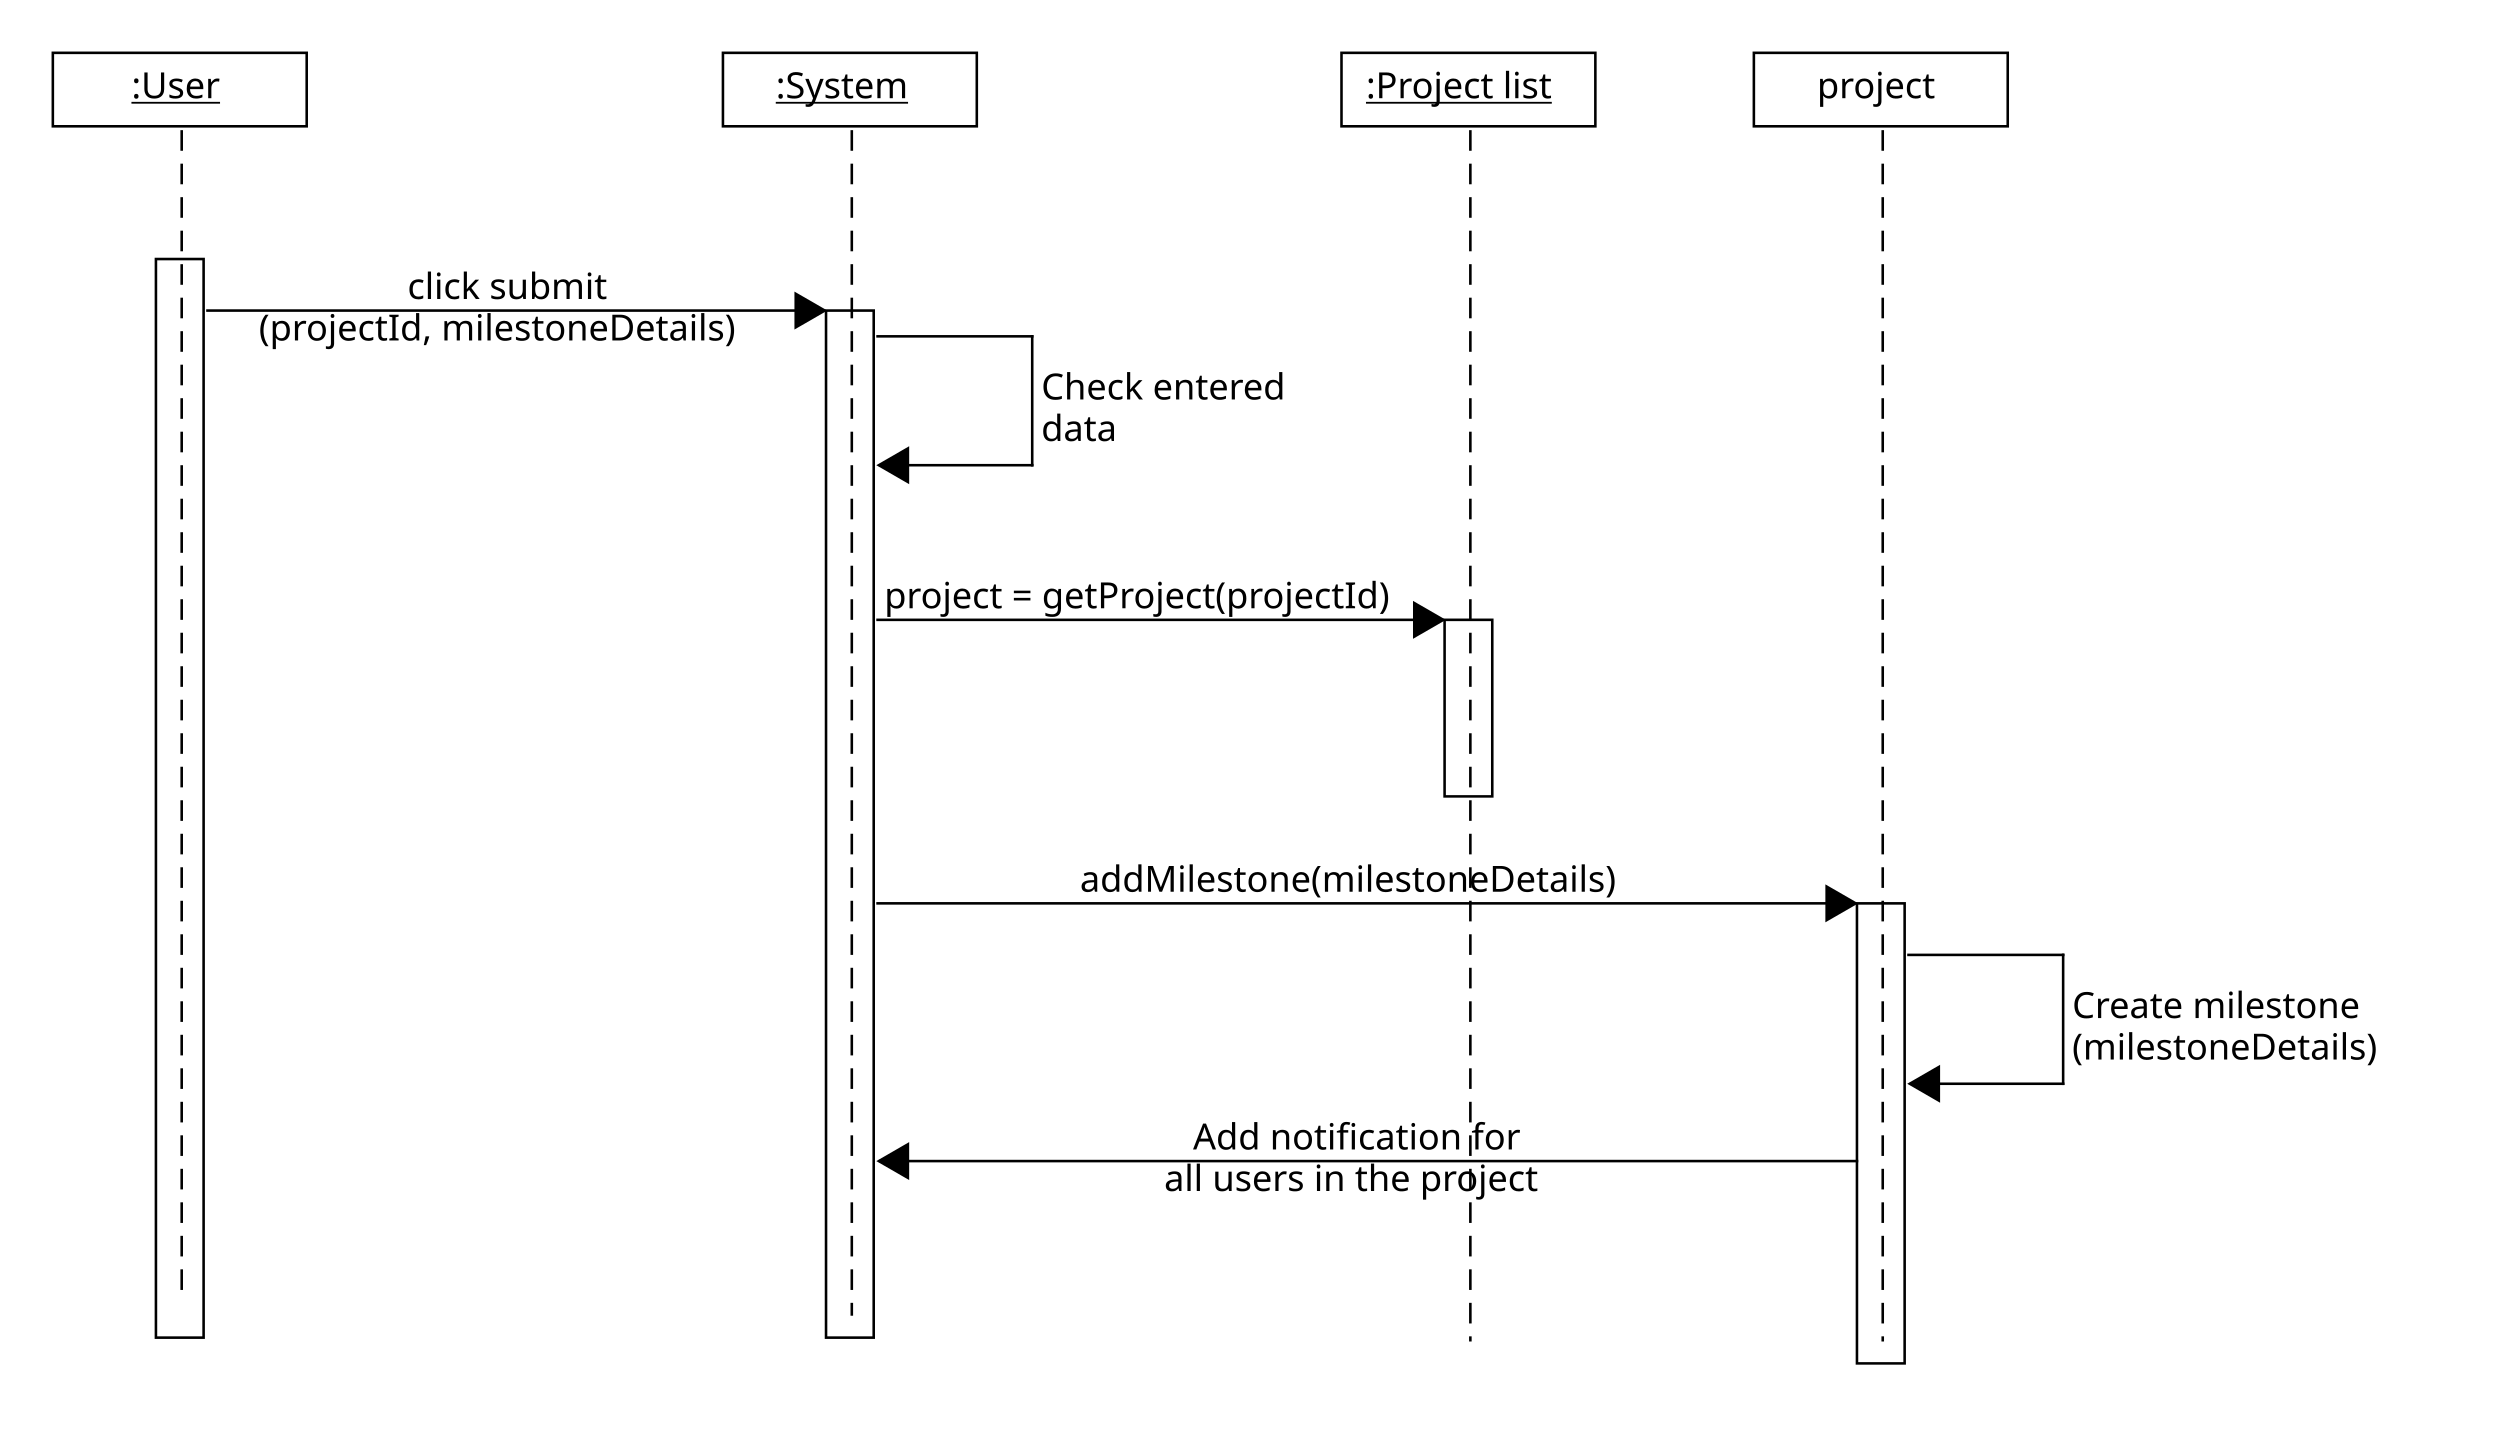
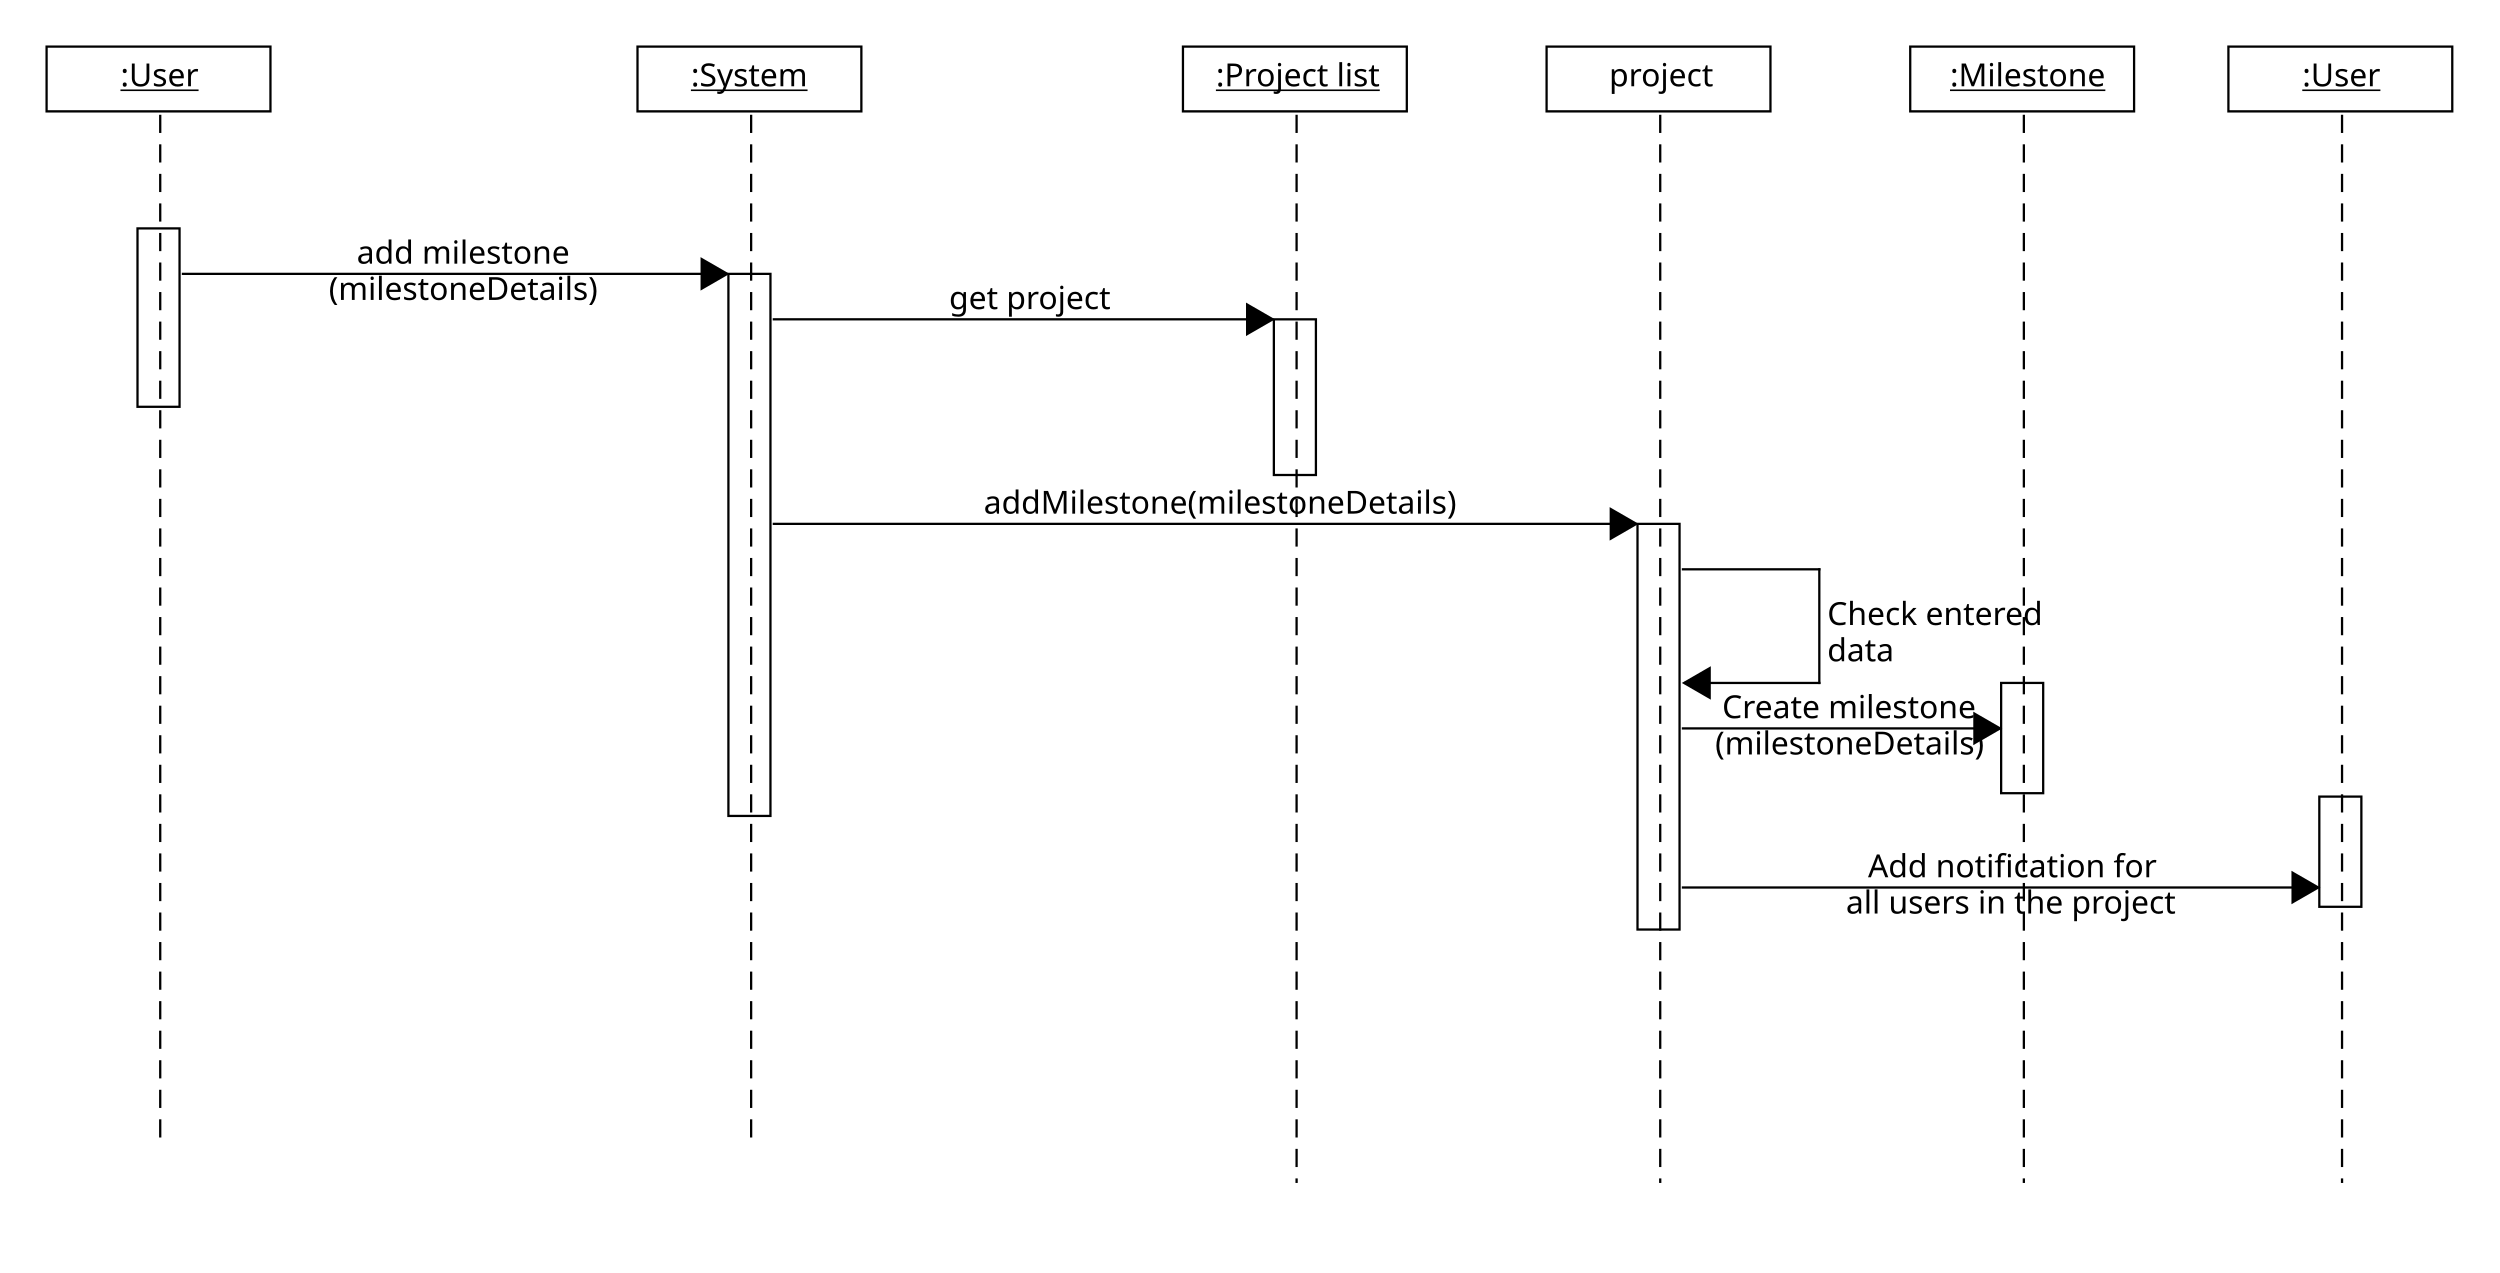
- <svg xmlns="http://www.w3.org/2000/svg" fill-opacity="1" color-rendering="auto" color-interpolation="auto" text-rendering="auto" stroke="black" stroke-linecap="square" width="970" stroke-miterlimit="10" shape-rendering="auto" stroke-opacity="1" fill="black" stroke-dasharray="none" font-weight="normal" stroke-width="1" viewBox="10 40 970 560" height="560" font-family="'Dialog'" font-style="normal" stroke-linejoin="miter" font-size="12px" stroke-dashoffset="0" image-rendering="auto">
+ <svg xmlns="http://www.w3.org/2000/svg" fill-opacity="1" color-rendering="auto" color-interpolation="auto" text-rendering="auto" stroke="black" stroke-linecap="square" width="1100" stroke-miterlimit="10" shape-rendering="auto" stroke-opacity="1" fill="black" stroke-dasharray="none" font-weight="normal" stroke-width="1" viewBox="40 40 1100 560" height="560" font-family="'Dialog'" font-style="normal" stroke-linejoin="miter" font-size="12px" stroke-dashoffset="0" image-rendering="auto">
  <defs id="genericDefs" />
  <g>
    <defs id="defs1">
      <clipPath clipPathUnits="userSpaceOnUse" id="clipPath1">
        <path d="M0 0 L2147483647 0 L2147483647 2147483647 L0 2147483647 L0 0 Z" />
      </clipPath>
      <clipPath clipPathUnits="userSpaceOnUse" id="clipPath2">
+         <path d="M0 0 L0 50 L20 50 L20 0 Z" />
+       </clipPath>
+       <clipPath clipPathUnits="userSpaceOnUse" id="clipPath3">
+         <path d="M0 0 L0 30 L100 30 L100 0 Z" />
+       </clipPath>
+       <clipPath clipPathUnits="userSpaceOnUse" id="clipPath4">
        <path d="M0 0 L0 180 L20 180 L20 0 Z" />
      </clipPath>
-       <clipPath clipPathUnits="userSpaceOnUse" id="clipPath3">
+       <clipPath clipPathUnits="userSpaceOnUse" id="clipPath5">
        <path d="M0 0 L0 70 L20 70 L20 0 Z" />
      </clipPath>
-       <clipPath clipPathUnits="userSpaceOnUse" id="clipPath4">
-         <path d="M0 0 L0 400 L20 400 L20 0 Z" />
-       </clipPath>
-       <clipPath clipPathUnits="userSpaceOnUse" id="clipPath5">
-         <path d="M0 0 L0 30 L100 30 L100 0 Z" />
-       </clipPath>
      <clipPath clipPathUnits="userSpaceOnUse" id="clipPath6">
-         <path d="M0 0 L0 420 L20 420 L20 0 Z" />
+         <path d="M0 0 L0 240 L20 240 L20 0 Z" />
      </clipPath>
      <clipPath clipPathUnits="userSpaceOnUse" id="clipPath7">
-         <path d="M0 0 L0 80 L190 80 L190 0 Z" />
+         <path d="M0 0 L0 80 L20 80 L20 0 Z" />
      </clipPath>
      <clipPath clipPathUnits="userSpaceOnUse" id="clipPath8">
-         <path d="M0 0 L0 80 L220 80 L220 0 Z" />
+         <path d="M0 0 L0 500 L30 500 L30 0 Z" />
      </clipPath>
      <clipPath clipPathUnits="userSpaceOnUse" id="clipPath9">
+         <path d="M0 0 L0 80 L180 80 L180 0 Z" />
+       </clipPath>
+       <clipPath clipPathUnits="userSpaceOnUse" id="clipPath10">
+         <path d="M0 0 L0 50 L170 50 L170 0 Z" />
+       </clipPath>
+       <clipPath clipPathUnits="userSpaceOnUse" id="clipPath11">
        <path d="M0 0 L0 40 L250 40 L250 0 Z" />
      </clipPath>
-       <clipPath clipPathUnits="userSpaceOnUse" id="clipPath10">
-         <path d="M0 0 L0 50 L410 50 L410 0 Z" />
+       <clipPath clipPathUnits="userSpaceOnUse" id="clipPath12">
+         <path d="M0 0 L0 50 L310 50 L310 0 Z" />
      </clipPath>
-       <clipPath clipPathUnits="userSpaceOnUse" id="clipPath11">
+       <clipPath clipPathUnits="userSpaceOnUse" id="clipPath13">
        <path d="M0 0 L0 40 L410 40 L410 0 Z" />
      </clipPath>
-       <clipPath clipPathUnits="userSpaceOnUse" id="clipPath12">
+       <clipPath clipPathUnits="userSpaceOnUse" id="clipPath14">
        <path d="M0 0 L0 50 L270 50 L270 0 Z" />
-       </clipPath>
-       <clipPath clipPathUnits="userSpaceOnUse" id="clipPath13">
-         <path d="M0 0 L0 500 L30 500 L30 0 Z" />
-       </clipPath>
-       <clipPath clipPathUnits="userSpaceOnUse" id="clipPath14">
-         <path d="M0 0 L0 490 L30 490 L30 0 Z" />
      </clipPath>
      <clipPath clipPathUnits="userSpaceOnUse" id="clipPath15">
        <path d="M0 0 L0 480 L30 480 L30 0 Z" />
      </clipPath>
    </defs>
-     <g fill="rgb(255,255,255)" fill-opacity="0" transform="translate(730,390)" stroke-opacity="0" stroke="rgb(255,255,255)">
-       <rect x="0.5" width="18.5" height="178.5" y="0.5" clip-path="url(#clipPath2)" stroke="none" />
+     <g fill="rgb(255,255,255)" fill-opacity="0" transform="translate(1060,390)" stroke-opacity="0" stroke="rgb(255,255,255)">
+       <rect x="0.5" width="18.5" height="48.5" y="0.5" clip-path="url(#clipPath2)" stroke="none" />
    </g>
-     <g transform="translate(730,390)">
-       <rect fill="none" x="0.5" width="18.5" height="178.5" y="0.5" clip-path="url(#clipPath2)" />
+     <g transform="translate(1060,390)">
+       <rect fill="none" x="0.5" width="18.5" height="48.5" y="0.5" clip-path="url(#clipPath2)" />
    </g>
-     <g fill="rgb(255,255,255)" fill-opacity="0" transform="translate(570,280)" stroke-opacity="0" stroke="rgb(255,255,255)">
-       <rect x="0.5" width="18.5" height="68.5" y="0.5" clip-path="url(#clipPath3)" stroke="none" />
+     <g fill="rgb(255,255,255)" fill-opacity="0" transform="translate(1020,60)" stroke-opacity="0" stroke="rgb(255,255,255)">
+       <rect x="0.5" width="98.5" height="28.5" y="0.5" clip-path="url(#clipPath3)" stroke="none" />
    </g>
-     <g transform="translate(570,280)">
-       <rect fill="none" x="0.5" width="18.5" height="68.5" y="0.5" clip-path="url(#clipPath3)" />
+     <g transform="translate(1020,60)">
+       <rect fill="none" x="0.5" width="98.5" height="28.5" y="0.5" clip-path="url(#clipPath3)" />
+       <text x="33" font-size="14px" y="17.969" text-decoration="underline" clip-path="url(#clipPath3)" font-family="sans-serif" stroke="none" xml:space="preserve">:User</text>
    </g>
-     <g fill="rgb(255,255,255)" fill-opacity="0" transform="translate(330,160)" stroke-opacity="0" stroke="rgb(255,255,255)">
-       <rect x="0.5" width="18.5" height="398.5" y="0.5" clip-path="url(#clipPath4)" stroke="none" />
+     <g fill="rgb(255,255,255)" fill-opacity="0" transform="translate(920,340)" stroke-opacity="0" stroke="rgb(255,255,255)">
+       <rect x="0.5" width="18.5" height="48.5" y="0.5" clip-path="url(#clipPath2)" stroke="none" />
    </g>
-     <g transform="translate(330,160)">
-       <rect fill="none" x="0.5" width="18.5" height="398.5" y="0.5" clip-path="url(#clipPath4)" />
+     <g transform="translate(920,340)">
+       <rect fill="none" x="0.5" width="18.5" height="48.5" y="0.5" clip-path="url(#clipPath2)" />
    </g>
-     <g fill="rgb(255,255,255)" fill-opacity="0" transform="translate(30,60)" stroke-opacity="0" stroke="rgb(255,255,255)">
-       <rect x="0.5" width="98.5" height="28.5" y="0.5" clip-path="url(#clipPath5)" stroke="none" />
+     <g fill="rgb(255,255,255)" fill-opacity="0" transform="translate(880,60)" stroke-opacity="0" stroke="rgb(255,255,255)">
+       <rect x="0.5" width="98.5" height="28.5" y="0.5" clip-path="url(#clipPath3)" stroke="none" />
    </g>
-     <g transform="translate(30,60)">
-       <rect fill="none" x="0.5" width="98.5" height="28.5" y="0.5" clip-path="url(#clipPath5)" />
-       <text x="31" font-size="14px" y="18.109" text-decoration="underline" clip-path="url(#clipPath5)" font-family="sans-serif" stroke="none" xml:space="preserve">:User</text>
+     <g transform="translate(880,60)">
+       <rect fill="none" x="0.5" width="98.5" height="28.5" y="0.5" clip-path="url(#clipPath3)" />
+       <text x="18" font-size="14px" y="17.969" text-decoration="underline" clip-path="url(#clipPath3)" font-family="sans-serif" stroke="none" xml:space="preserve">:Milestone</text>
    </g>
-     <g fill="rgb(255,255,255)" fill-opacity="0" transform="translate(70,140)" stroke-opacity="0" stroke="rgb(255,255,255)">
-       <rect x="0.5" width="18.5" height="418.5" y="0.5" clip-path="url(#clipPath6)" stroke="none" />
+     <g fill="rgb(255,255,255)" fill-opacity="0" transform="translate(760,270)" stroke-opacity="0" stroke="rgb(255,255,255)">
+       <rect x="0.5" width="18.5" height="178.5" y="0.5" clip-path="url(#clipPath4)" stroke="none" />
    </g>
-     <g transform="translate(70,140)">
-       <rect fill="none" x="0.5" width="18.5" height="418.5" y="0.5" clip-path="url(#clipPath6)" />
+     <g transform="translate(760,270)">
+       <rect fill="none" x="0.5" width="18.5" height="178.5" y="0.5" clip-path="url(#clipPath4)" />
    </g>
-     <g fill="rgb(255,255,255)" fill-opacity="0" transform="translate(690,60)" stroke-opacity="0" stroke="rgb(255,255,255)">
-       <rect x="0.5" width="98.5" height="28.5" y="0.5" clip-path="url(#clipPath5)" stroke="none" />
+     <g fill="rgb(255,255,255)" fill-opacity="0" transform="translate(600,180)" stroke-opacity="0" stroke="rgb(255,255,255)">
+       <rect x="0.5" width="18.5" height="68.5" y="0.5" clip-path="url(#clipPath5)" stroke="none" />
    </g>
-     <g transform="translate(690,60)">
-       <rect fill="none" x="0.5" width="98.5" height="28.5" y="0.5" clip-path="url(#clipPath5)" />
-       <text x="25" font-size="14px" y="18.109" clip-path="url(#clipPath5)" font-family="sans-serif" stroke="none" xml:space="preserve">project</text>
+     <g transform="translate(600,180)">
+       <rect fill="none" x="0.5" width="18.5" height="68.5" y="0.5" clip-path="url(#clipPath5)" />
    </g>
-     <g fill="rgb(255,255,255)" fill-opacity="0" transform="translate(530,60)" stroke-opacity="0" stroke="rgb(255,255,255)">
-       <rect x="0.5" width="98.5" height="28.5" y="0.5" clip-path="url(#clipPath5)" stroke="none" />
+     <g fill="rgb(255,255,255)" fill-opacity="0" transform="translate(360,160)" stroke-opacity="0" stroke="rgb(255,255,255)">
+       <rect x="0.5" width="18.5" height="238.5" y="0.5" clip-path="url(#clipPath6)" stroke="none" />
    </g>
-     <g transform="translate(530,60)">
-       <rect fill="none" x="0.5" width="98.5" height="28.5" y="0.5" clip-path="url(#clipPath5)" />
-       <text x="10" font-size="14px" y="18.109" text-decoration="underline" clip-path="url(#clipPath5)" font-family="sans-serif" stroke="none" xml:space="preserve">:Project list</text>
+     <g transform="translate(360,160)">
+       <rect fill="none" x="0.5" width="18.5" height="238.5" y="0.5" clip-path="url(#clipPath6)" />
    </g>
-     <g fill="rgb(255,255,255)" fill-opacity="0" transform="translate(290,60)" stroke-opacity="0" stroke="rgb(255,255,255)">
-       <rect x="0.5" width="98.5" height="28.5" y="0.5" clip-path="url(#clipPath5)" stroke="none" />
+     <g fill="rgb(255,255,255)" fill-opacity="0" transform="translate(60,60)" stroke-opacity="0" stroke="rgb(255,255,255)">
+       <rect x="0.5" width="98.5" height="28.5" y="0.5" clip-path="url(#clipPath3)" stroke="none" />
    </g>
-     <g transform="translate(290,60)">
-       <rect fill="none" x="0.5" width="98.5" height="28.5" y="0.5" clip-path="url(#clipPath5)" />
-       <text x="21" font-size="14px" y="18.109" text-decoration="underline" clip-path="url(#clipPath5)" font-family="sans-serif" stroke="none" xml:space="preserve">:System</text>
+     <g transform="translate(60,60)">
+       <rect fill="none" x="0.5" width="98.5" height="28.5" y="0.5" clip-path="url(#clipPath3)" />
+       <text x="33" font-size="14px" y="17.969" text-decoration="underline" clip-path="url(#clipPath3)" font-family="sans-serif" stroke="none" xml:space="preserve">:User</text>
    </g>
-     <g transform="translate(340,160)">
-       <path fill="none" d="M11.5 60.5 L70.5 60.5" clip-path="url(#clipPath7)" />
-       <path fill="none" d="M70.5 60.5 L70.5 10.5" clip-path="url(#clipPath7)" />
-       <path fill="none" d="M70.5 10.5 L10.5 10.5" clip-path="url(#clipPath7)" />
-       <path d="M22.258 67 L11 60.5 L22.258 54 Z" clip-path="url(#clipPath7)" stroke="none" />
-       <path fill="none" d="M22.258 67 L11 60.5 L22.258 54 Z" clip-path="url(#clipPath7)" />
-       <text x="74" font-size="14px" y="35" clip-path="url(#clipPath7)" font-family="sans-serif" stroke="none" xml:space="preserve">Check entered</text>
-       <text x="74" font-size="14px" y="51.109" clip-path="url(#clipPath7)" font-family="sans-serif" stroke="none" xml:space="preserve">data</text>
+     <g fill="rgb(255,255,255)" fill-opacity="0" transform="translate(100,140)" stroke-opacity="0" stroke="rgb(255,255,255)">
+       <rect x="0.5" width="18.5" height="78.5" y="0.5" clip-path="url(#clipPath7)" stroke="none" />
    </g>
-     <g transform="translate(740,400)">
-       <path fill="none" d="M11.5 60.5 L70.5 60.5" clip-path="url(#clipPath8)" />
-       <path fill="none" d="M70.5 60.5 L70.5 10.5" clip-path="url(#clipPath8)" />
-       <path fill="none" d="M70.5 10.5 L10.5 10.5" clip-path="url(#clipPath8)" />
-       <path d="M22.258 67 L11 60.5 L22.258 54 Z" clip-path="url(#clipPath8)" stroke="none" />
-       <path fill="none" d="M22.258 67 L11 60.5 L22.258 54 Z" clip-path="url(#clipPath8)" />
-       <text x="74" font-size="14px" y="35" clip-path="url(#clipPath8)" font-family="sans-serif" stroke="none" xml:space="preserve">Create milestone</text>
-       <text x="74" font-size="14px" y="51.109" clip-path="url(#clipPath8)" font-family="sans-serif" stroke="none" xml:space="preserve">(milestoneDetails)</text>
+     <g transform="translate(100,140)">
+       <rect fill="none" x="0.5" width="18.5" height="78.5" y="0.5" clip-path="url(#clipPath7)" />
    </g>
-     <g transform="translate(340,260)">
-       <path fill="none" d="M229.5 20.5 L10.5 20.5" clip-path="url(#clipPath9)" />
-       <path d="M218.742 14 L230 20.5 L218.742 27 Z" clip-path="url(#clipPath9)" stroke="none" />
-       <path fill="none" d="M218.742 14 L230 20.5 L218.742 27 Z" clip-path="url(#clipPath9)" />
-       <text x="13.096" font-size="14px" y="16" clip-path="url(#clipPath9)" font-family="sans-serif" stroke="none" xml:space="preserve">project = getProject(projectId)</text>
+     <g fill="rgb(255,255,255)" fill-opacity="0" transform="translate(720,60)" stroke-opacity="0" stroke="rgb(255,255,255)">
+       <rect x="0.5" width="98.5" height="28.5" y="0.5" clip-path="url(#clipPath3)" stroke="none" />
    </g>
-     <g transform="translate(340,470)">
-       <path fill="none" d="M11.5 20.5 L390.5 20.5" clip-path="url(#clipPath10)" />
-       <path d="M22.258 27 L11 20.5 L22.258 14 Z" clip-path="url(#clipPath10)" stroke="none" />
-       <path fill="none" d="M22.258 27 L11 20.5 L22.258 14 Z" clip-path="url(#clipPath10)" />
-       <text x="132.885" font-size="14px" y="16" clip-path="url(#clipPath10)" font-family="sans-serif" stroke="none" xml:space="preserve">Add notification for</text>
-       <text x="121.688" font-size="14px" y="32.109" clip-path="url(#clipPath10)" font-family="sans-serif" stroke="none" xml:space="preserve">all users in the project</text>
+     <g transform="translate(720,60)">
+       <rect fill="none" x="0.5" width="98.5" height="28.5" y="0.5" clip-path="url(#clipPath3)" />
+       <text x="28" font-size="14px" y="17.969" clip-path="url(#clipPath3)" font-family="sans-serif" stroke="none" xml:space="preserve">project</text>
    </g>
-     <g transform="translate(340,370)">
-       <path fill="none" d="M389.5 20.5 L10.5 20.5" clip-path="url(#clipPath11)" />
-       <path d="M378.742 14 L390 20.5 L378.742 27 Z" clip-path="url(#clipPath11)" stroke="none" />
-       <path fill="none" d="M378.742 14 L390 20.5 L378.742 27 Z" clip-path="url(#clipPath11)" />
-       <text x="89.008" font-size="14px" y="16" clip-path="url(#clipPath11)" font-family="sans-serif" stroke="none" xml:space="preserve">addMilestone(milestoneDetails)</text>
+     <g fill="rgb(255,255,255)" fill-opacity="0" transform="translate(560,60)" stroke-opacity="0" stroke="rgb(255,255,255)">
+       <rect x="0.5" width="98.5" height="28.5" y="0.5" clip-path="url(#clipPath3)" stroke="none" />
    </g>
-     <g transform="translate(80,140)">
-       <path fill="none" d="M249.5 20.5 L10.5 20.5" clip-path="url(#clipPath12)" />
-       <path d="M238.742 14 L250 20.5 L238.742 27 Z" clip-path="url(#clipPath12)" stroke="none" />
-       <path fill="none" d="M238.742 14 L250 20.5 L238.742 27 Z" clip-path="url(#clipPath12)" />
-       <text x="88.099" font-size="14px" y="16" clip-path="url(#clipPath12)" font-family="sans-serif" stroke="none" xml:space="preserve">click submit</text>
-       <text x="30.431" font-size="14px" y="32.109" clip-path="url(#clipPath12)" font-family="sans-serif" stroke="none" xml:space="preserve">(projectId, milestoneDetails)</text>
+     <g transform="translate(560,60)">
+       <rect fill="none" x="0.5" width="98.5" height="28.5" y="0.5" clip-path="url(#clipPath3)" />
+       <text x="15" font-size="14px" y="17.969" text-decoration="underline" clip-path="url(#clipPath3)" font-family="sans-serif" stroke="none" xml:space="preserve">:Project list</text>
    </g>
-     <g stroke-dasharray="8,5" stroke-miterlimit="5" transform="translate(730,80)" stroke-linecap="butt">
-       <path fill="none" d="M10.5 10.5 L10.5 480.5" clip-path="url(#clipPath13)" />
+     <g fill="rgb(255,255,255)" fill-opacity="0" transform="translate(320,60)" stroke-opacity="0" stroke="rgb(255,255,255)">
+       <rect x="0.5" width="98.5" height="28.5" y="0.5" clip-path="url(#clipPath3)" stroke="none" />
    </g>
-     <g stroke-dasharray="8,5" stroke-miterlimit="5" transform="translate(570,80)" stroke-linecap="butt">
-       <path fill="none" d="M10.5 10.5 L10.5 480.5" clip-path="url(#clipPath13)" />
+     <g transform="translate(320,60)">
+       <rect fill="none" x="0.5" width="98.5" height="28.5" y="0.5" clip-path="url(#clipPath3)" />
+       <text x="24" font-size="14px" y="17.969" text-decoration="underline" clip-path="url(#clipPath3)" font-family="sans-serif" stroke="none" xml:space="preserve">:System</text>
    </g>
-     <g stroke-dasharray="8,5" stroke-miterlimit="5" transform="translate(330,80)" stroke-linecap="butt">
-       <path fill="none" d="M10.5 10.5 L10.5 470.5" clip-path="url(#clipPath14)" />
+     <g stroke-dasharray="8,5" stroke-miterlimit="5" transform="translate(1060,80)" stroke-linecap="butt">
+       <path fill="none" d="M10.5 10.5 L10.5 480.5" clip-path="url(#clipPath8)" />
    </g>
-     <g stroke-dasharray="8,5" stroke-miterlimit="5" transform="translate(70,80)" stroke-linecap="butt">
+     <g stroke-dasharray="8,5" stroke-miterlimit="5" transform="translate(920,80)" stroke-linecap="butt">
+       <path fill="none" d="M10.5 10.5 L10.5 480.5" clip-path="url(#clipPath8)" />
+     </g>
+     <g transform="translate(770,280)">
+       <path fill="none" d="M11.5 60.5 L70.5 60.5" clip-path="url(#clipPath9)" />
+       <path fill="none" d="M70.5 60.5 L70.5 10.5" clip-path="url(#clipPath9)" />
+       <path fill="none" d="M70.5 10.5 L10.5 10.5" clip-path="url(#clipPath9)" />
+       <path d="M22.258 67 L11 60.5 L22.258 54 Z" clip-path="url(#clipPath9)" stroke="none" />
+       <path fill="none" d="M22.258 67 L11 60.5 L22.258 54 Z" clip-path="url(#clipPath9)" />
+       <text x="74" font-size="14px" y="35" clip-path="url(#clipPath9)" font-family="sans-serif" stroke="none" xml:space="preserve">Check entered</text>
+       <text x="74" font-size="14px" y="50.969" clip-path="url(#clipPath9)" font-family="sans-serif" stroke="none" xml:space="preserve">data</text>
+     </g>
+     <g transform="translate(770,340)">
+       <path fill="none" d="M149.5 20.5 L10.5 20.5" clip-path="url(#clipPath10)" />
+       <path d="M138.742 14 L150 20.5 L138.742 27 Z" clip-path="url(#clipPath10)" stroke="none" />
+       <path fill="none" d="M138.742 14 L150 20.5 L138.742 27 Z" clip-path="url(#clipPath10)" />
+       <text x="27.73" font-size="14px" y="16" clip-path="url(#clipPath10)" font-family="sans-serif" stroke="none" xml:space="preserve">Create milestone</text>
+       <text x="24.658" font-size="14px" y="31.969" clip-path="url(#clipPath10)" font-family="sans-serif" stroke="none" xml:space="preserve">(milestoneDetails)</text>
+     </g>
+     <g transform="translate(370,160)">
+       <path fill="none" d="M229.5 20.5 L10.5 20.5" clip-path="url(#clipPath11)" />
+       <path d="M218.742 14 L230 20.5 L218.742 27 Z" clip-path="url(#clipPath11)" stroke="none" />
+       <path fill="none" d="M218.742 14 L230 20.5 L218.742 27 Z" clip-path="url(#clipPath11)" />
+       <text x="87.595" font-size="14px" y="16" clip-path="url(#clipPath11)" font-family="sans-serif" stroke="none" xml:space="preserve">get project</text>
+     </g>
+     <g transform="translate(770,410)">
+       <path fill="none" d="M289.5 20.5 L10.5 20.5" clip-path="url(#clipPath12)" />
+       <path d="M278.742 14 L290 20.5 L278.742 27 Z" clip-path="url(#clipPath12)" stroke="none" />
+       <path fill="none" d="M278.742 14 L290 20.5 L278.742 27 Z" clip-path="url(#clipPath12)" />
+       <text x="91.915" font-size="14px" y="16" clip-path="url(#clipPath12)" font-family="sans-serif" stroke="none" xml:space="preserve">Add notification for</text>
+       <text x="82.215" font-size="14px" y="31.969" clip-path="url(#clipPath12)" font-family="sans-serif" stroke="none" xml:space="preserve">all users in the project</text>
+     </g>
+     <g transform="translate(370,250)">
+       <path fill="none" d="M389.5 20.5 L10.5 20.5" clip-path="url(#clipPath13)" />
+       <path d="M378.742 14 L390 20.5 L378.742 27 Z" clip-path="url(#clipPath13)" stroke="none" />
+       <path fill="none" d="M378.742 14 L390 20.5 L378.742 27 Z" clip-path="url(#clipPath13)" />
+       <text x="102.848" font-size="14px" y="16" clip-path="url(#clipPath13)" font-family="sans-serif" stroke="none" xml:space="preserve">addMilestone(milestoneDetails)</text>
+     </g>
+     <g transform="translate(110,140)">
+       <path fill="none" d="M249.5 20.5 L10.5 20.5" clip-path="url(#clipPath14)" />
+       <path d="M238.742 14 L250 20.5 L238.742 27 Z" clip-path="url(#clipPath14)" stroke="none" />
+       <path fill="none" d="M238.742 14 L250 20.5 L238.742 27 Z" clip-path="url(#clipPath14)" />
+       <text x="86.959" font-size="14px" y="16" clip-path="url(#clipPath14)" font-family="sans-serif" stroke="none" xml:space="preserve">add milestone</text>
+       <text x="74.658" font-size="14px" y="31.969" clip-path="url(#clipPath14)" font-family="sans-serif" stroke="none" xml:space="preserve">(milestoneDetails)</text>
+     </g>
+     <g stroke-dasharray="8,5" stroke-miterlimit="5" transform="translate(760,80)" stroke-linecap="butt">
+       <path fill="none" d="M10.5 10.5 L10.5 480.5" clip-path="url(#clipPath8)" />
+     </g>
+     <g stroke-dasharray="8,5" stroke-miterlimit="5" transform="translate(600,80)" stroke-linecap="butt">
+       <path fill="none" d="M10.5 10.5 L10.5 480.5" clip-path="url(#clipPath8)" />
+     </g>
+     <g stroke-dasharray="8,5" stroke-miterlimit="5" transform="translate(360,80)" stroke-linecap="butt">
+       <path fill="none" d="M10.5 10.5 L10.5 460.5" clip-path="url(#clipPath15)" />
+     </g>
+     <g stroke-dasharray="8,5" stroke-miterlimit="5" transform="translate(100,80)" stroke-linecap="butt">
      <path fill="none" d="M10.5 10.5 L10.5 460.5" clip-path="url(#clipPath15)" />
    </g>
  </g>
</svg>
